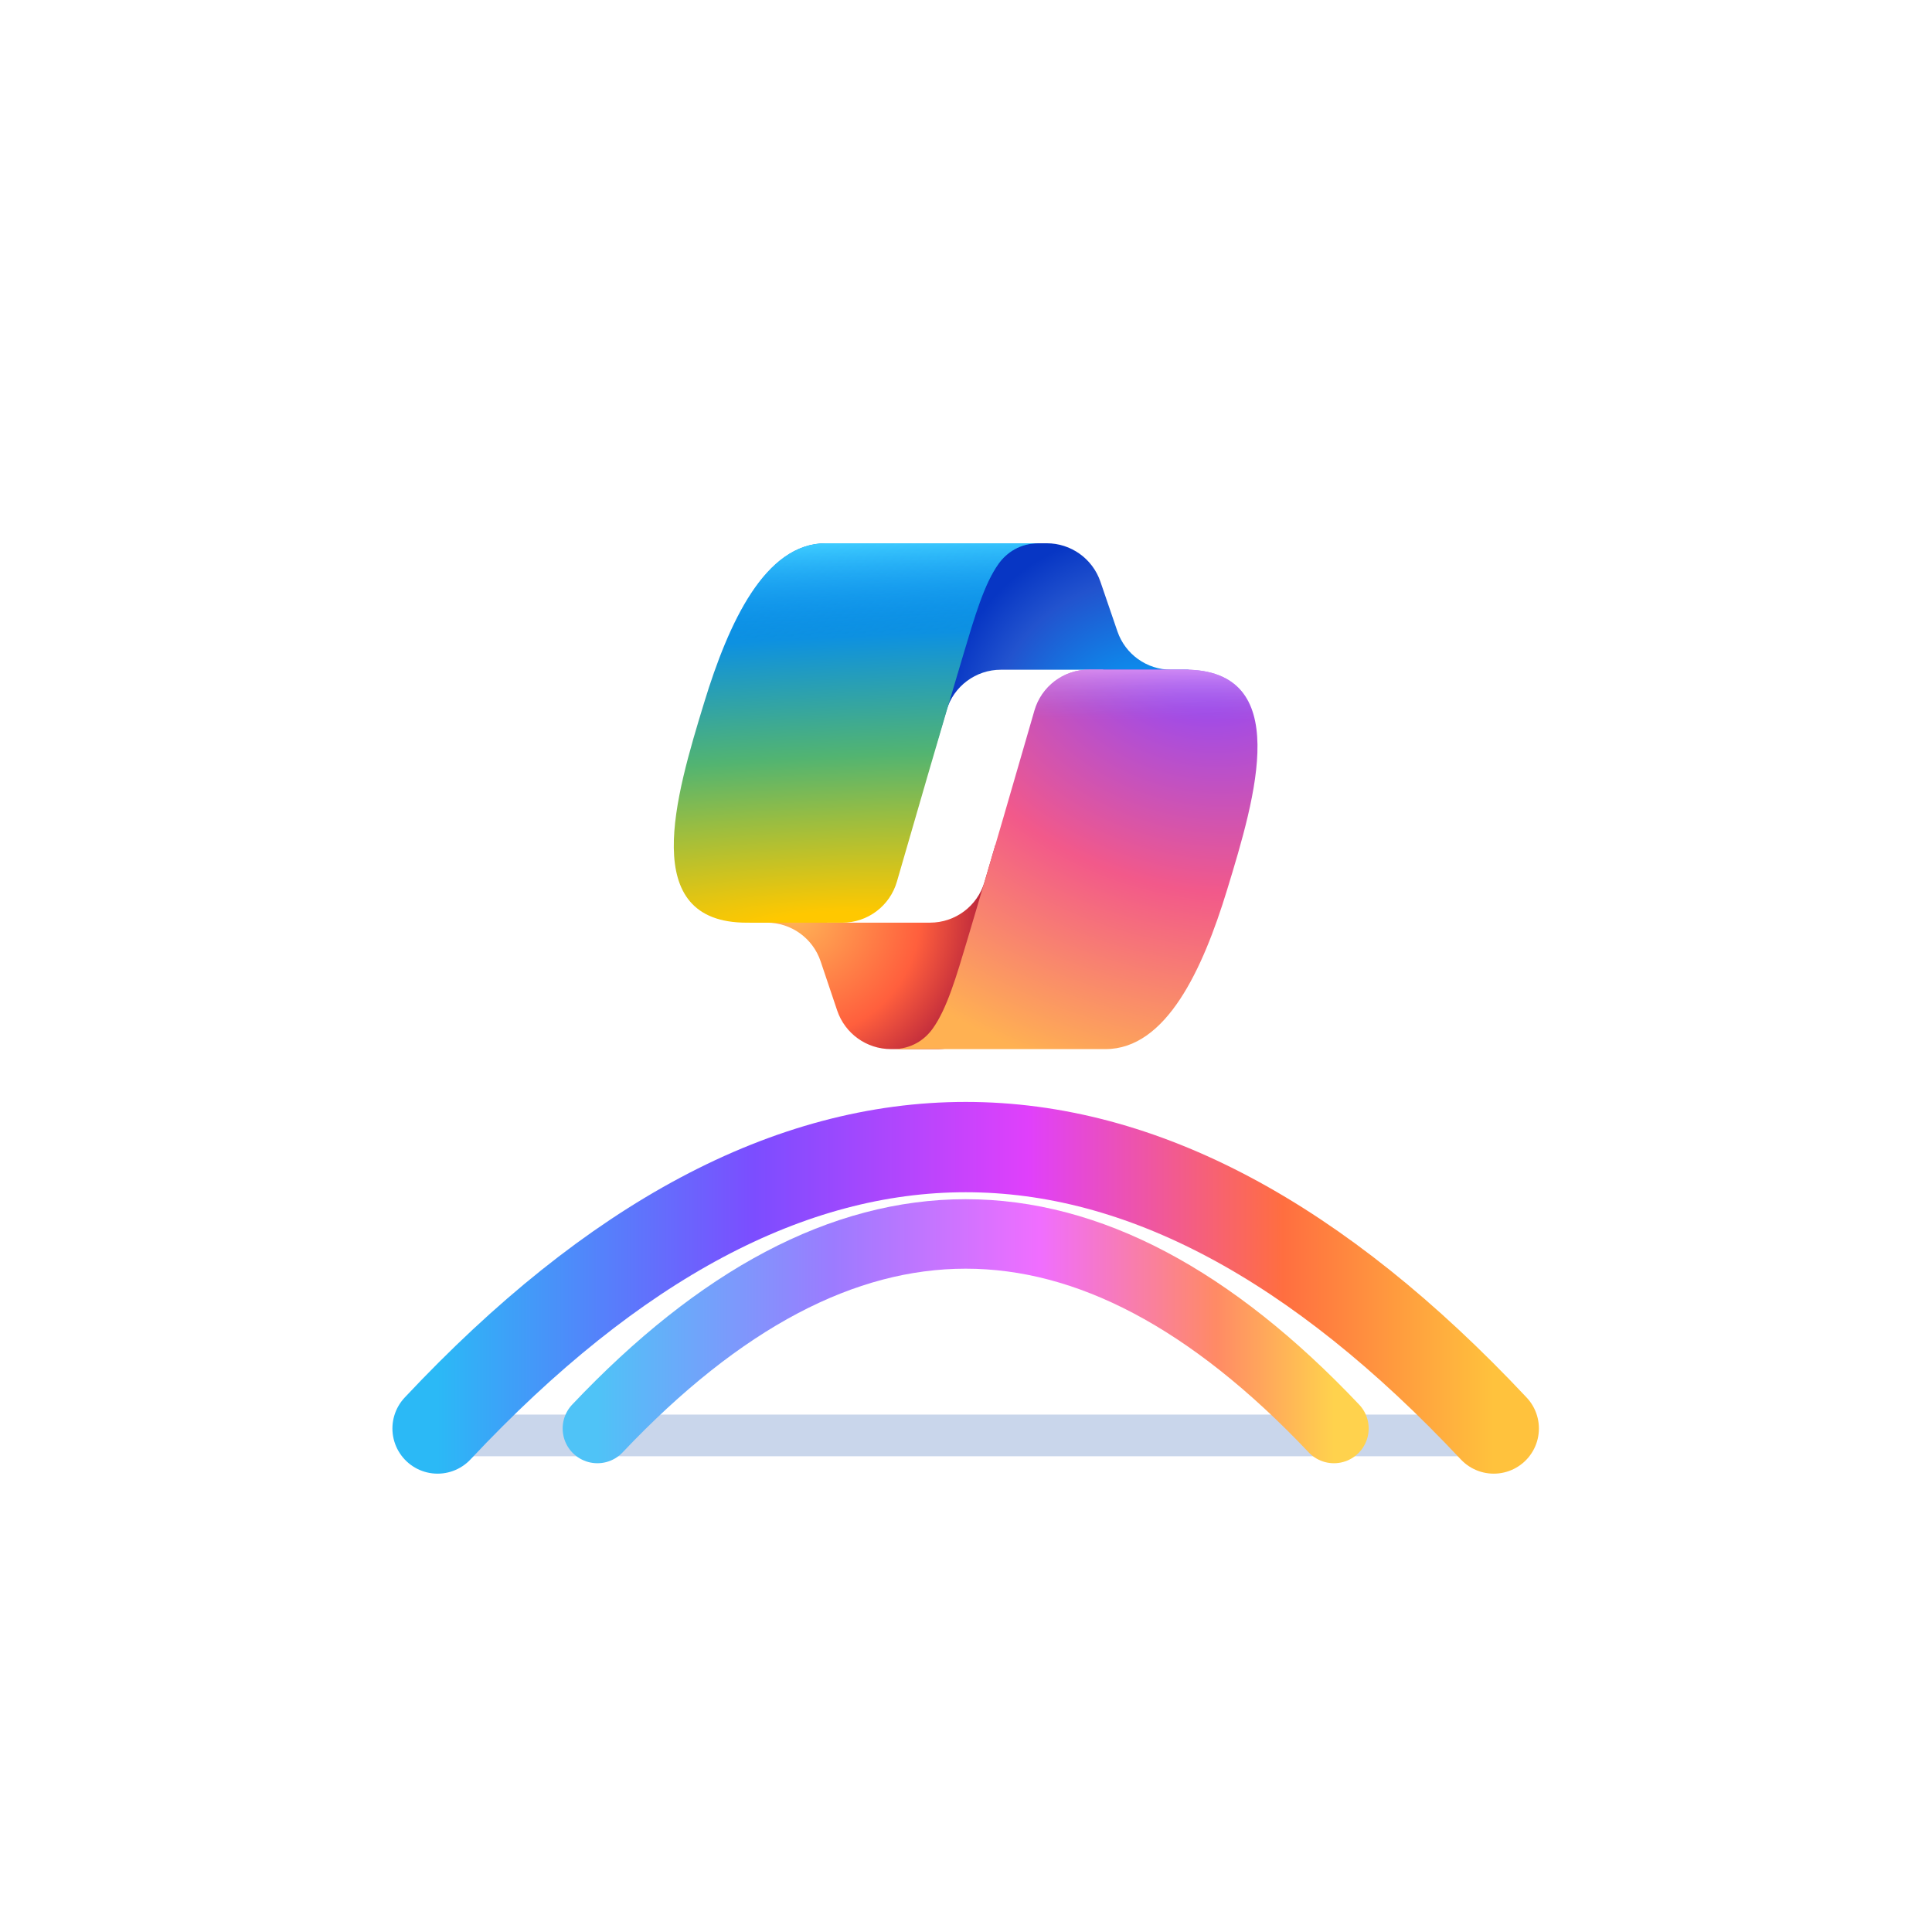
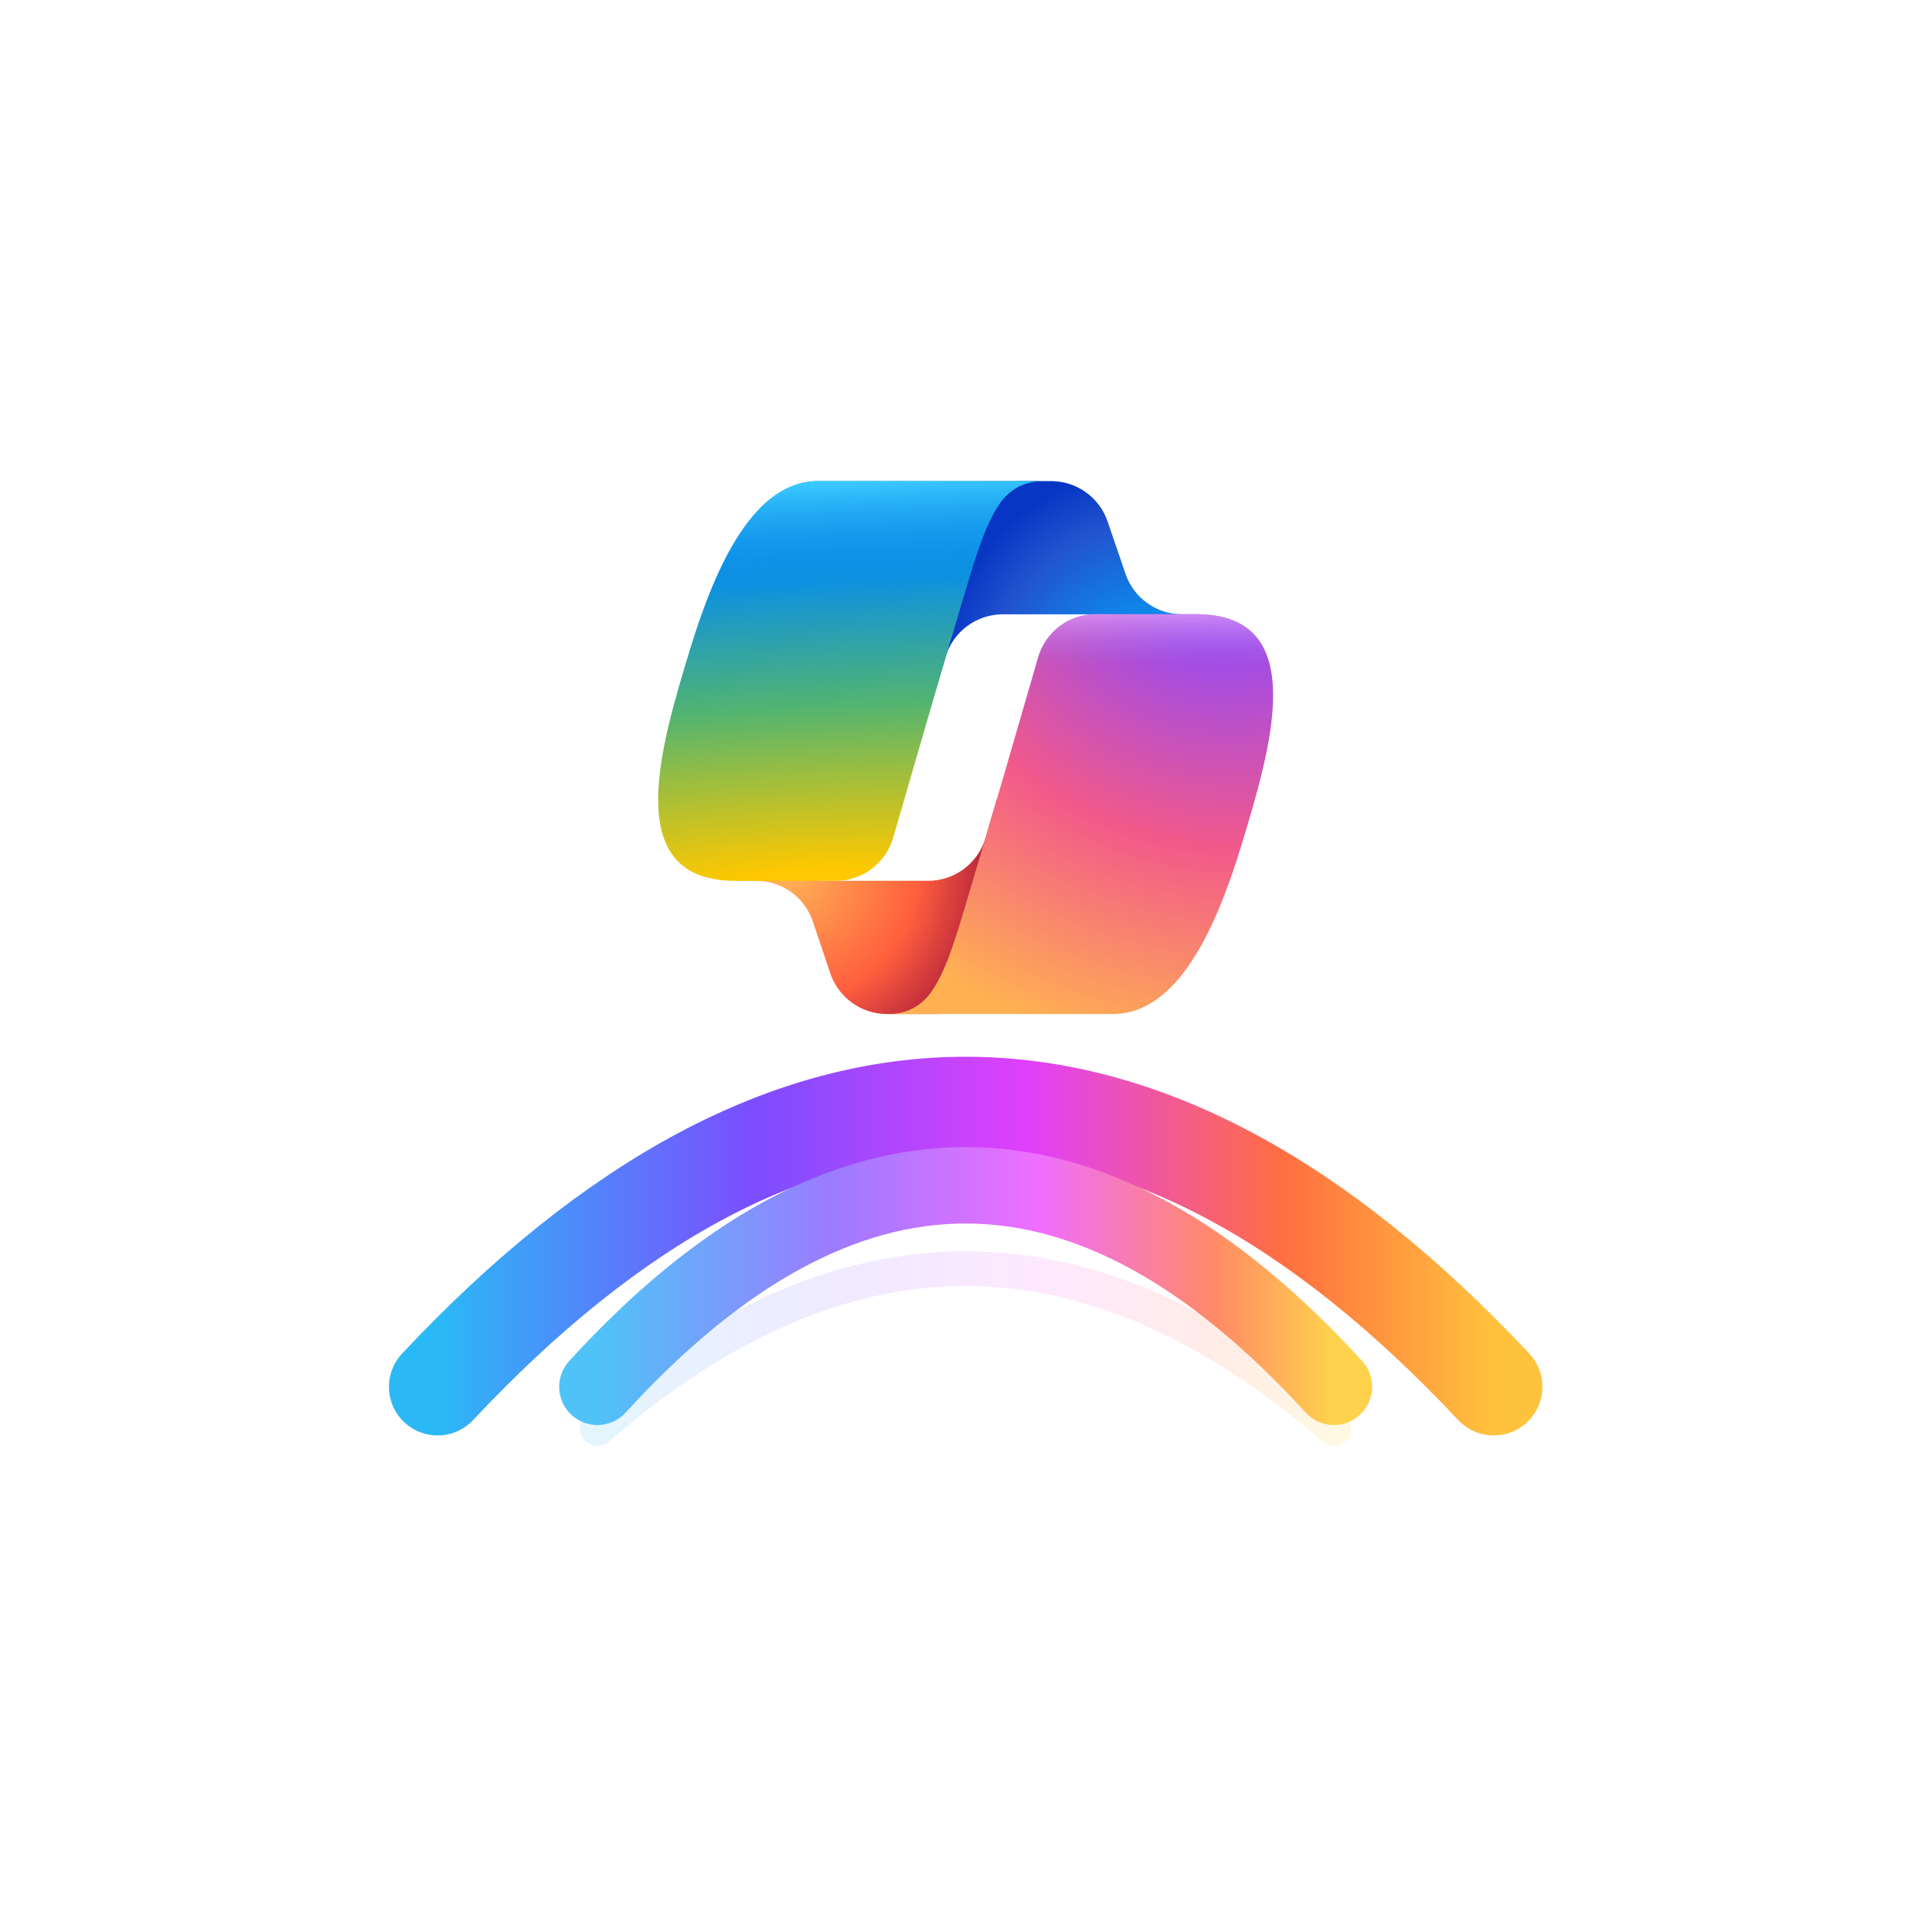
<svg xmlns="http://www.w3.org/2000/svg" width="456" height="456" viewBox="0 0 456 456" version="1.1">
  <defs>
    <linearGradient id="ribA" x1="104" y1="300" x2="408" y2="300" gradientUnits="userSpaceOnUse">
      <stop offset="0" stop-color="#2BB9F6" />
      <stop offset="0.3" stop-color="#7C4DFF" />
      <stop offset="0.56" stop-color="#E040FB" />
      <stop offset="0.8" stop-color="#FF6E40" />
      <stop offset="1" stop-color="#FFC23D" />
    </linearGradient>
    <linearGradient id="ribB" x1="150" y1="330" x2="362" y2="330" gradientUnits="userSpaceOnUse">
      <stop offset="0" stop-color="#4FC3F7" />
      <stop offset="0.32" stop-color="#9C7BFF" />
      <stop offset="0.6" stop-color="#F06EFF" />
      <stop offset="0.84" stop-color="#FF8A65" />
      <stop offset="1" stop-color="#FFD24D" />
    </linearGradient>
    <radialGradient id="cop0" cx="0" cy="0" r="1" gradientTransform="matrix(-7.37821 -8.55084 -7.96607 7.17216 25.5747 13.5466)" gradientUnits="userSpaceOnUse">
      <stop offset="0.096" stop-color="#00AEFF" />
      <stop offset="0.773" stop-color="#2253CE" />
      <stop offset="1" stop-color="#0736C4" />
    </radialGradient>
    <radialGradient id="cop1" cx="0" cy="0" r="1" gradientTransform="matrix(6.61516 7.92888 7.80904 -6.47171 7.1753 21.9482)" gradientUnits="userSpaceOnUse">
      <stop stop-color="#FFB657" />
      <stop offset="0.634" stop-color="#FF5F3D" />
      <stop offset="0.923" stop-color="#C02B3C" />
    </radialGradient>
    <radialGradient id="cop2" cx="0" cy="0" r="1" gradientTransform="matrix(-0.990905 -17.2799 98.0282 -5.51056 8.54161 22.4952)" gradientUnits="userSpaceOnUse">
      <stop offset="0.03" stop-color="#FFC800" />
      <stop offset="0.31" stop-color="#98BD42" />
      <stop offset="0.49" stop-color="#52B471" />
      <stop offset="0.844" stop-color="#0D91E1" />
    </radialGradient>
    <linearGradient id="cop3" x1="9.522" y1="3" x2="10.357" y2="22.503" gradientUnits="userSpaceOnUse">
      <stop stop-color="#3DCBFF" />
      <stop offset="0.247" stop-color="#0588F7" stop-opacity="0" />
    </linearGradient>
    <radialGradient id="cop4" cx="0" cy="0" r="1" gradientTransform="matrix(-8.64067 24.4636 -29.4075 -10.797 27.8096 7.58585)" gradientUnits="userSpaceOnUse">
      <stop offset="0.066" stop-color="#8C48FF" />
      <stop offset="0.5" stop-color="#F2598A" />
      <stop offset="0.896" stop-color="#FFB152" />
    </radialGradient>
    <linearGradient id="cop5" x1="28.674" y1="8.305" x2="28.663" y2="13.617" gradientUnits="userSpaceOnUse">
      <stop offset="0.058" stop-color="#F8ADFA" />
      <stop offset="0.708" stop-color="#A86EDD" stop-opacity="0" />
    </linearGradient>
  </defs>
  <g transform="translate(18 19) scale(0.82)">
-     <rect x="96" y="384" width="320" height="12" rx="6" fill="#9DB4DA" opacity="0.55" />
-     <path d="M104 388 Q256 226 408 388" fill="none" stroke="url(#ribA)" stroke-width="26" stroke-linecap="round" />
-     <path d="M150 388 Q256 276 362 388" fill="none" stroke="url(#ribB)" stroke-width="20" stroke-linecap="round" />
-     <g transform="translate(256,206) scale(5.6) translate(-16,-16)">
-       <path d="M22.925 4.972C22.521 3.792 21.413 3 20.166 3L18.774 3C17.362 3 16.153 4.011 15.903 5.401L14.451 13.478L15.016 11.583C15.385 10.347 16.521 9.5 17.811 9.5L23.059 9.5L25.305 10.809L27.471 9.5H26.56C25.313 9.5 24.204 8.708 23.8 7.528L22.925 4.972Z" fill="url(#cop0)" />
-       <path d="M9.396 27.015C9.796 28.201 10.908 29 12.16 29H14.573C16.177 29 17.48 27.704 17.489 26.099L17.532 18.486L16.97 20.403C16.606 21.646 15.466 22.5 14.171 22.5H8.89L6.964 21.021L4.88 22.5H5.78C7.032 22.5 8.144 23.299 8.544 24.485L9.396 27.015Z" fill="url(#cop1)" />
-       <path d="M19.75 3H8.813C5.688 3 3.813 7.089 2.563 11.178C1.082 16.023 -0.856 22.502 4.75 22.502H9.661C10.961 22.502 12.105 21.642 12.466 20.392C13.278 17.576 14.75 12.499 15.901 8.652C16.476 6.732 16.954 5.084 17.689 4.057C18.1 3.482 18.786 3 19.75 3Z" fill="url(#cop2)" />
-       <path d="M19.75 3H8.813C5.688 3 3.813 7.089 2.563 11.178C1.082 16.023 -0.856 22.502 4.75 22.502H9.661C10.961 22.502 12.105 21.642 12.466 20.392C13.278 17.576 14.75 12.499 15.901 8.652C16.476 6.732 16.954 5.084 17.689 4.057C18.1 3.482 18.786 3 19.75 3Z" fill="url(#cop3)" />
-       <path d="M12.248 29H23.185C26.31 29 28.185 24.91 29.435 20.821C30.916 15.976 32.854 9.495 27.248 9.495H22.337C21.036 9.495 19.893 10.356 19.532 11.606C18.72 14.422 17.248 19.499 16.096 23.347C15.522 25.267 15.044 26.916 14.309 27.942C13.898 28.518 13.211 29 12.248 29Z" fill="url(#cop4)" />
-       <path d="M12.248 29H23.185C26.31 29 28.185 24.91 29.435 20.821C30.916 15.976 32.854 9.495 27.248 9.495H22.337C21.036 9.495 19.893 10.356 19.532 11.606C18.72 14.422 17.248 19.499 16.096 23.347C15.522 25.267 15.044 26.916 14.309 27.942C13.898 28.518 13.211 29 12.248 29Z" fill="url(#cop5)" />
+     <g transform="translate(0,16)">
+       <path d="M104 360 Q256 198 408 360" fill="none" stroke="url(#ribA)" stroke-width="28" stroke-linecap="round" />
+       <path d="M150 360 Q256 244 362 360" fill="none" stroke="url(#ribB)" stroke-width="22" stroke-linecap="round" />
+       <path d="M150 372 Q256 280 362 372" fill="none" stroke="url(#ribB)" stroke-width="10" stroke-linecap="round" opacity="0.16" />
+       <g transform="translate(256,176) scale(5.9) translate(-16,-16)">
+         <path d="M22.925 4.972C22.521 3.792 21.413 3 20.166 3L18.774 3C17.362 3 16.153 4.011 15.903 5.401L14.451 13.478L15.016 11.583C15.385 10.347 16.521 9.5 17.811 9.5L23.059 9.5L25.305 10.809L27.471 9.5H26.56C25.313 9.5 24.204 8.708 23.8 7.528L22.925 4.972Z" fill="url(#cop0)" />
+         <path d="M9.396 27.015C9.796 28.201 10.908 29 12.16 29H14.573C16.177 29 17.48 27.704 17.489 26.099L17.532 18.486L16.97 20.403C16.606 21.646 15.466 22.5 14.171 22.5H8.89L6.964 21.021L4.88 22.5H5.78C7.032 22.5 8.144 23.299 8.544 24.485L9.396 27.015Z" fill="url(#cop1)" />
+         <path d="M19.75 3H8.813C5.688 3 3.813 7.089 2.563 11.178C1.082 16.023 -0.856 22.502 4.75 22.502H9.661C10.961 22.502 12.105 21.642 12.466 20.392C13.278 17.576 14.75 12.499 15.901 8.652C16.476 6.732 16.954 5.084 17.689 4.057C18.1 3.482 18.786 3 19.75 3Z" fill="url(#cop2)" />
+         <path d="M19.75 3H8.813C5.688 3 3.813 7.089 2.563 11.178C1.082 16.023 -0.856 22.502 4.75 22.502H9.661C10.961 22.502 12.105 21.642 12.466 20.392C13.278 17.576 14.75 12.499 15.901 8.652C16.476 6.732 16.954 5.084 17.689 4.057C18.1 3.482 18.786 3 19.75 3Z" fill="url(#cop3)" />
+         <path d="M12.248 29H23.185C26.31 29 28.185 24.91 29.435 20.821C30.916 15.976 32.854 9.495 27.248 9.495H22.337C21.036 9.495 19.893 10.356 19.532 11.606C18.72 14.422 17.248 19.499 16.096 23.347C15.522 25.267 15.044 26.916 14.309 27.942C13.898 28.518 13.211 29 12.248 29Z" fill="url(#cop4)" />
+         <path d="M12.248 29H23.185C26.31 29 28.185 24.91 29.435 20.821C30.916 15.976 32.854 9.495 27.248 9.495H22.337C21.036 9.495 19.893 10.356 19.532 11.606C18.72 14.422 17.248 19.499 16.096 23.347C15.522 25.267 15.044 26.916 14.309 27.942C13.898 28.518 13.211 29 12.248 29Z" fill="url(#cop5)" />
+       </g>
    </g>
  </g>
</svg>
